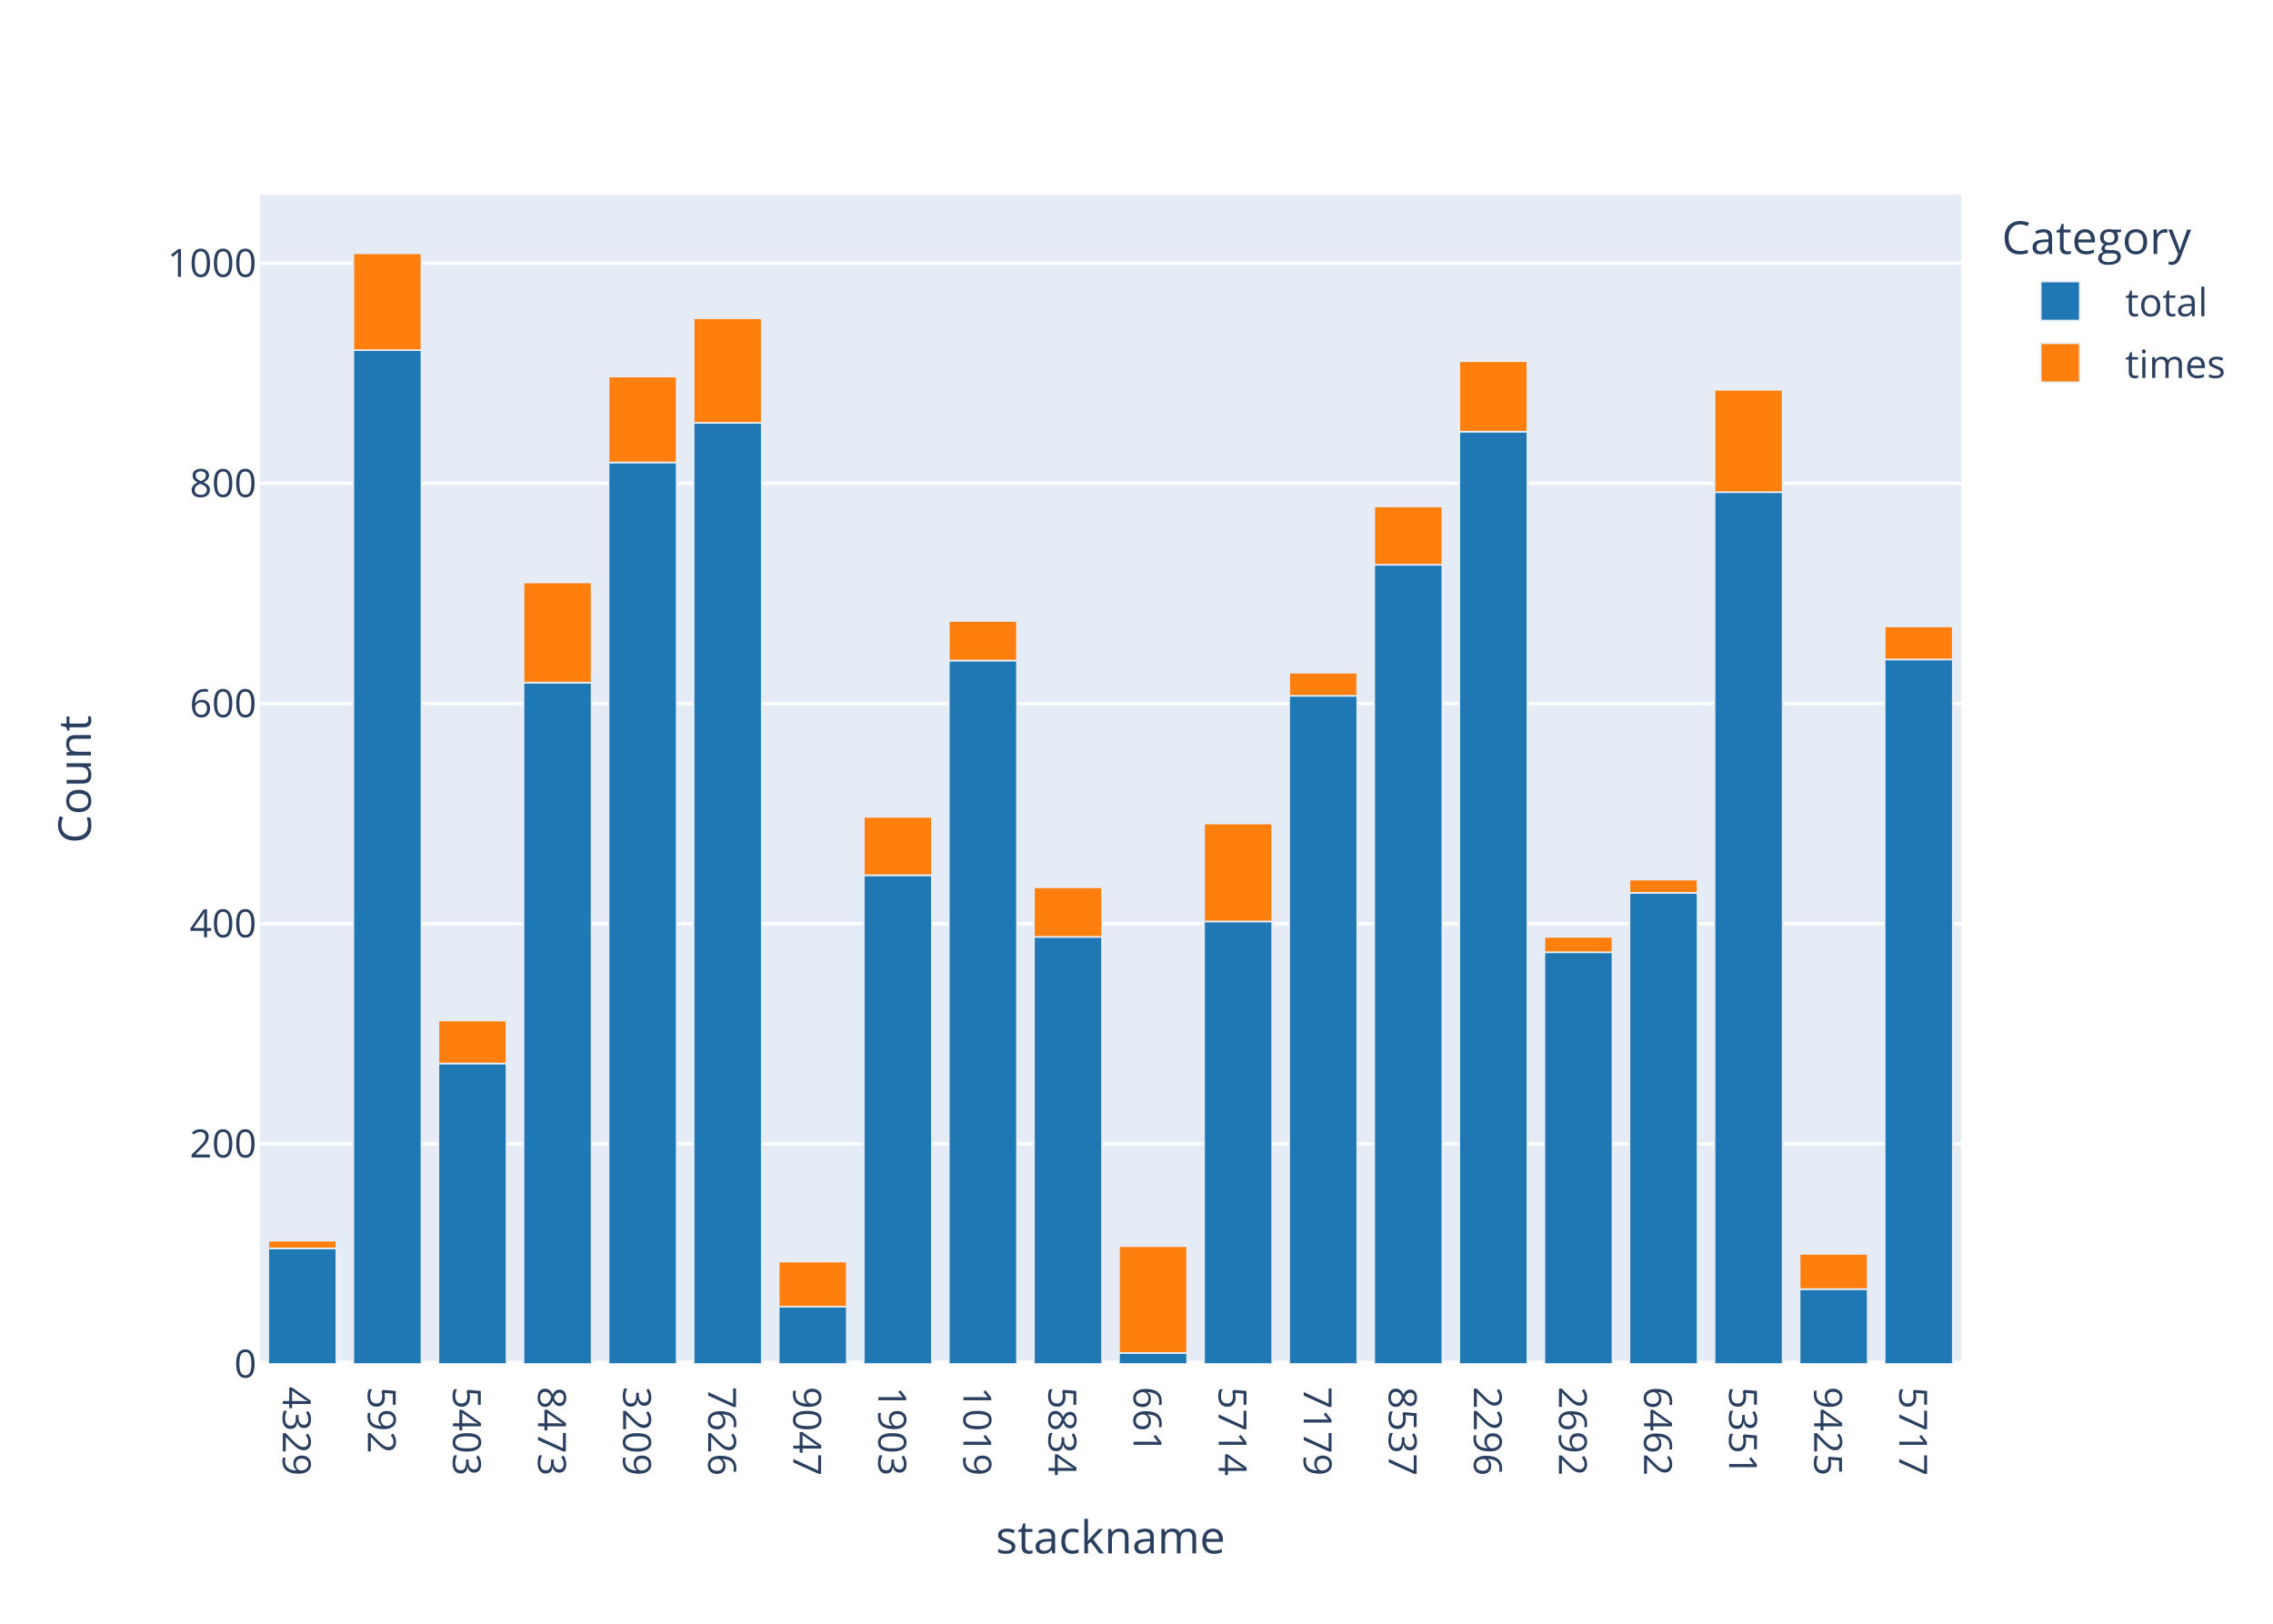
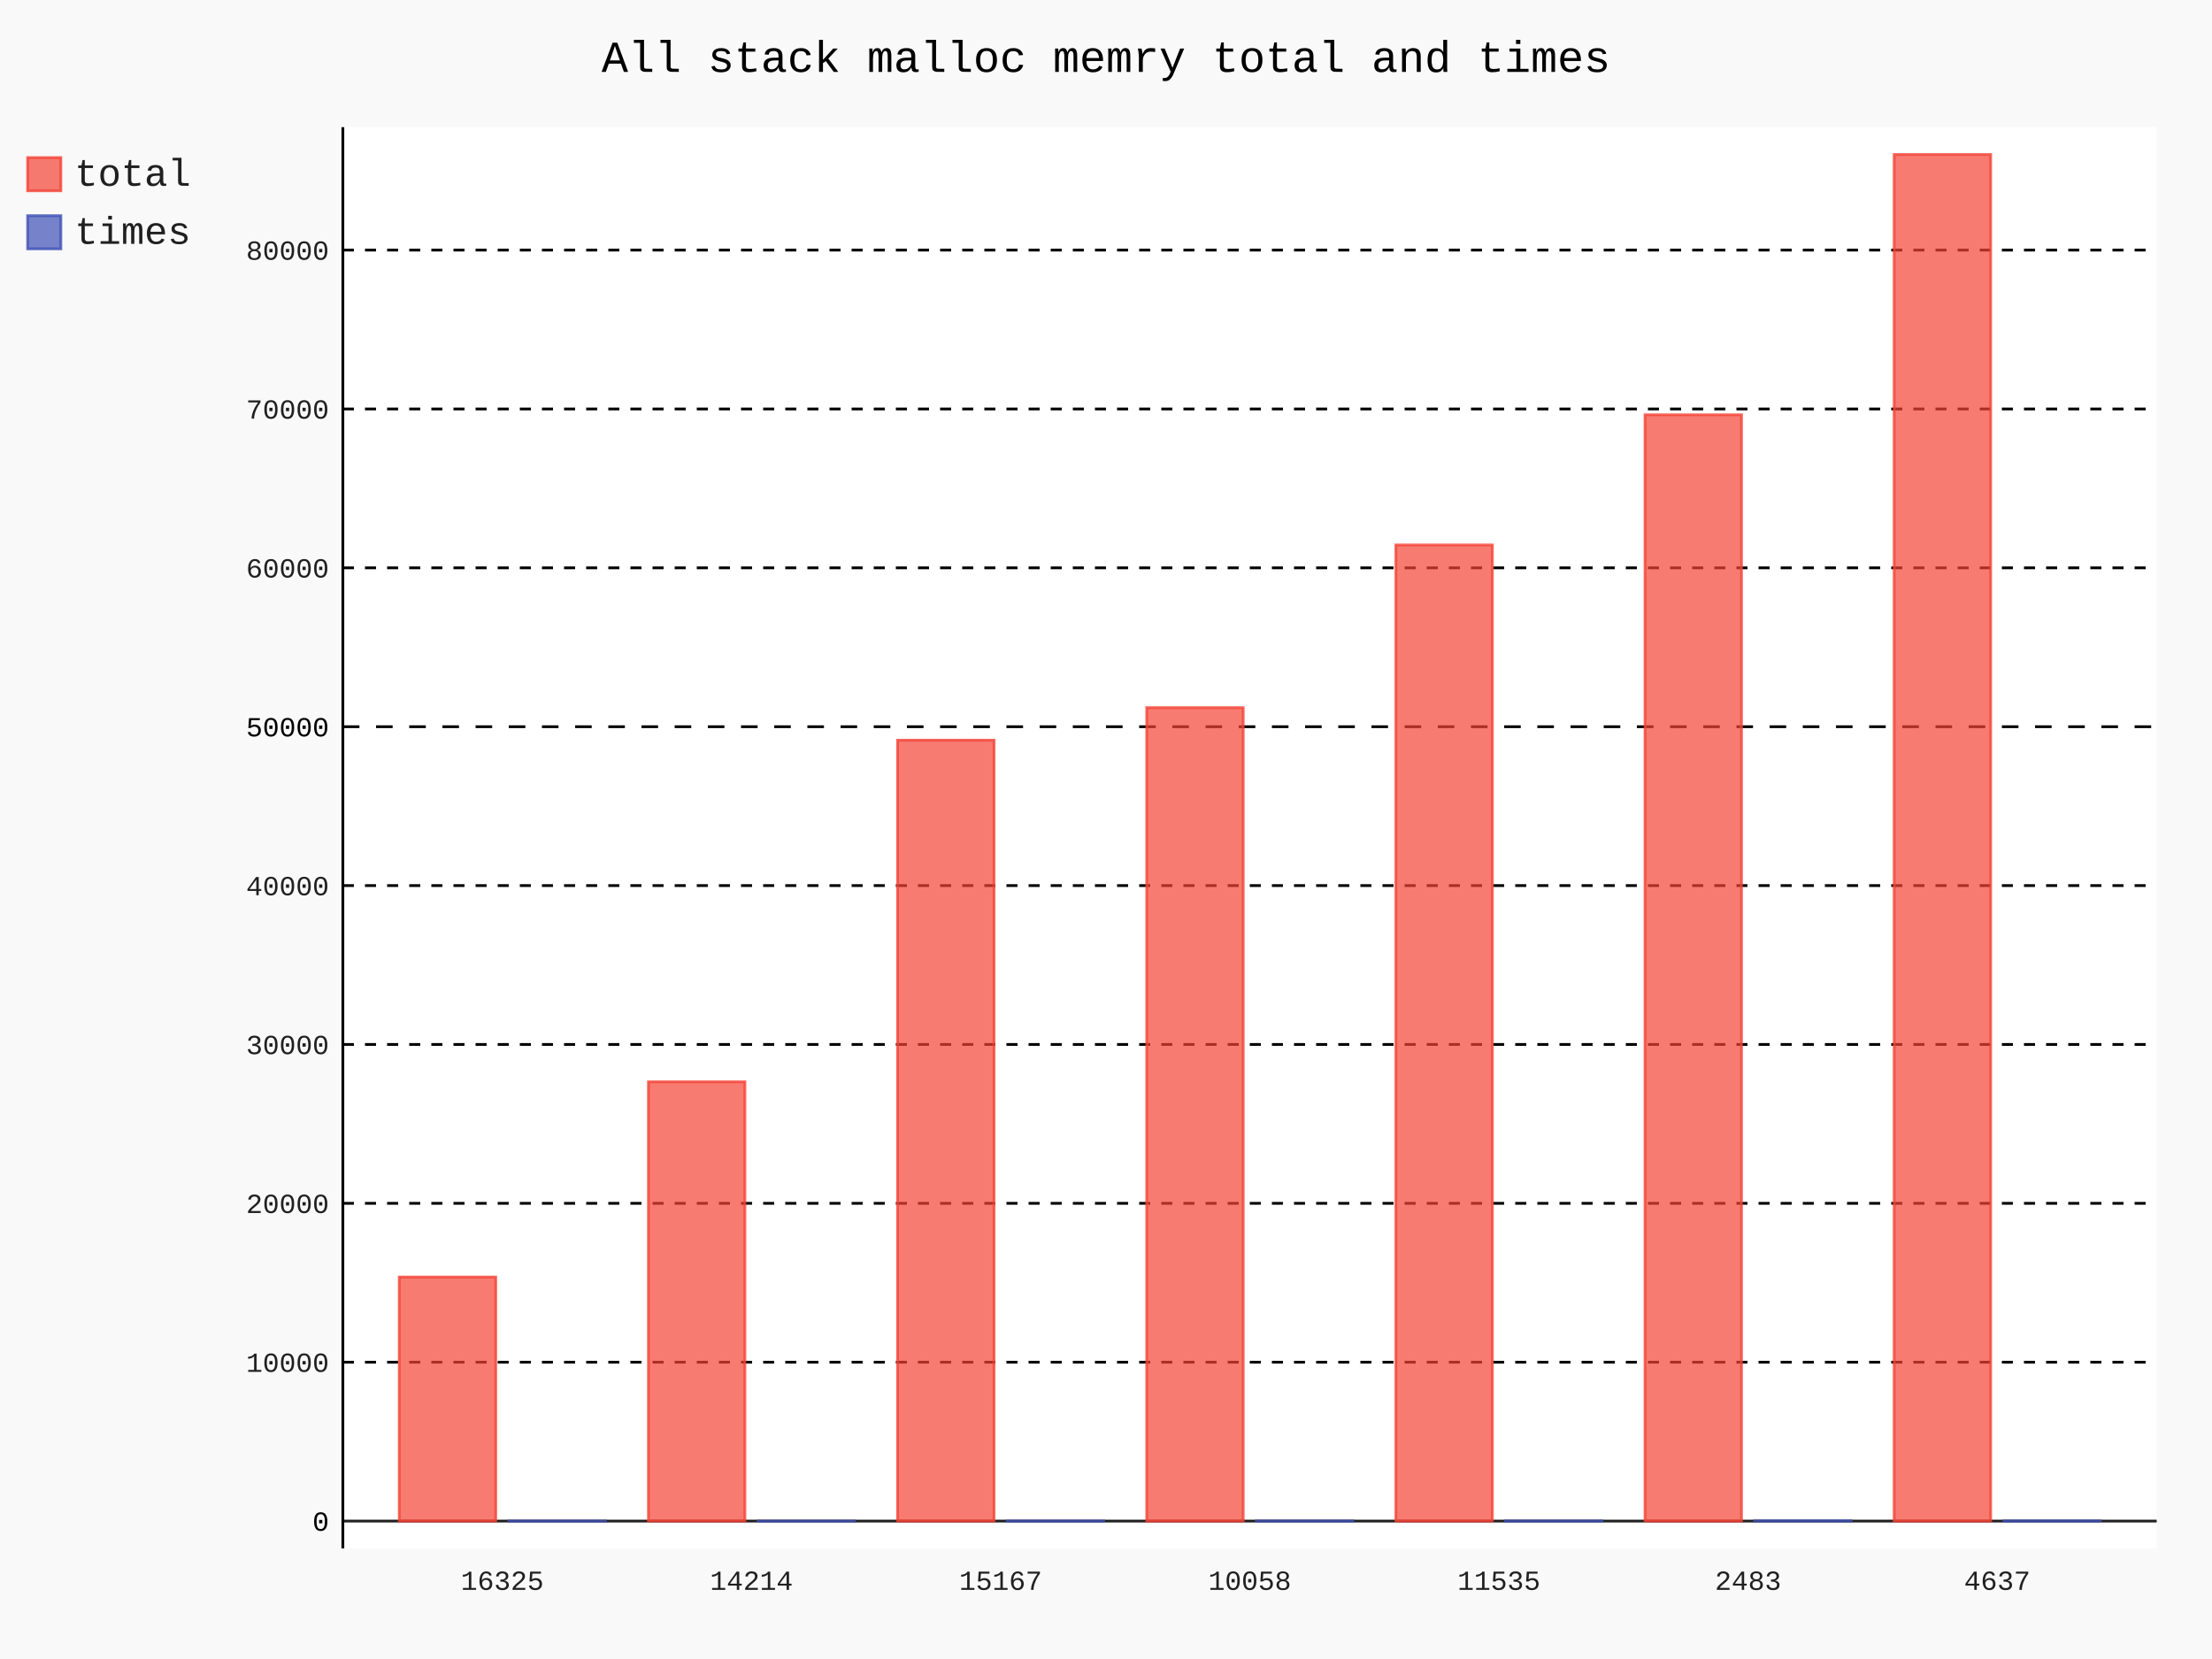
- <svg xmlns="http://www.w3.org/2000/svg" class="main-svg" width="700" height="500" style="" viewBox="0 0 700 500">
-   <rect x="0" y="0" width="700" height="500" style="fill: rgb(255, 255, 255); fill-opacity: 1;" />
-   <defs id="defs-bb4247">
-     <g class="clips">
-       <clipPath id="clipbb4247xyplot" class="plotclip">
-         <rect width="524" height="360" />
-       </clipPath>
-       <clipPath class="axesclip" id="clipbb4247x">
-         <rect x="80" y="0" width="524" height="500" />
-       </clipPath>
-       <clipPath class="axesclip" id="clipbb4247y">
-         <rect x="0" y="60" width="700" height="360" />
-       </clipPath>
-       <clipPath class="axesclip" id="clipbb4247xy">
-         <rect x="80" y="60" width="524" height="360" />
-       </clipPath>
-     </g>
-     <g class="gradients" />
-     <g class="patterns" />
+ <svg xmlns="http://www.w3.org/2000/svg" id="chart-31a9f0a3-868b-4717-b074-4d2ce197c631" class="pygal-chart" viewBox="0 0 800 600">
+   <defs>
+     <style type="text/css">#chart-31a9f0a3-868b-4717-b074-4d2ce197c631{-webkit-user-select:none;-webkit-font-smoothing:antialiased;font-family:Consolas,"Liberation Mono",Menlo,Courier,monospace}#chart-31a9f0a3-868b-4717-b074-4d2ce197c631 .title{font-family:Consolas,"Liberation Mono",Menlo,Courier,monospace;font-size:16px}#chart-31a9f0a3-868b-4717-b074-4d2ce197c631 .legends .legend text{font-family:Consolas,"Liberation Mono",Menlo,Courier,monospace;font-size:14px}#chart-31a9f0a3-868b-4717-b074-4d2ce197c631 .axis text{font-family:Consolas,"Liberation Mono",Menlo,Courier,monospace;font-size:10px}#chart-31a9f0a3-868b-4717-b074-4d2ce197c631 .axis text.major{font-family:Consolas,"Liberation Mono",Menlo,Courier,monospace;font-size:10px}#chart-31a9f0a3-868b-4717-b074-4d2ce197c631 .text-overlay text.value{font-family:Consolas,"Liberation Mono",Menlo,Courier,monospace;font-size:16px}#chart-31a9f0a3-868b-4717-b074-4d2ce197c631 .text-overlay text.label{font-family:Consolas,"Liberation Mono",Menlo,Courier,monospace;font-size:10px}#chart-31a9f0a3-868b-4717-b074-4d2ce197c631 .tooltip{font-family:Consolas,"Liberation Mono",Menlo,Courier,monospace;font-size:14px}#chart-31a9f0a3-868b-4717-b074-4d2ce197c631 text.no_data{font-family:Consolas,"Liberation Mono",Menlo,Courier,monospace;font-size:64px}
+ #chart-31a9f0a3-868b-4717-b074-4d2ce197c631{background-color:rgba(249,249,249,1)}#chart-31a9f0a3-868b-4717-b074-4d2ce197c631 path,#chart-31a9f0a3-868b-4717-b074-4d2ce197c631 line,#chart-31a9f0a3-868b-4717-b074-4d2ce197c631 rect,#chart-31a9f0a3-868b-4717-b074-4d2ce197c631 circle{-webkit-transition:150ms;-moz-transition:150ms;transition:150ms}#chart-31a9f0a3-868b-4717-b074-4d2ce197c631 .graph &gt; .background{fill:rgba(249,249,249,1)}#chart-31a9f0a3-868b-4717-b074-4d2ce197c631 .plot &gt; .background{fill:rgba(255,255,255,1)}#chart-31a9f0a3-868b-4717-b074-4d2ce197c631 .graph{fill:rgba(0,0,0,.87)}#chart-31a9f0a3-868b-4717-b074-4d2ce197c631 text.no_data{fill:rgba(0,0,0,1)}#chart-31a9f0a3-868b-4717-b074-4d2ce197c631 .title{fill:rgba(0,0,0,1)}#chart-31a9f0a3-868b-4717-b074-4d2ce197c631 .legends .legend text{fill:rgba(0,0,0,.87)}#chart-31a9f0a3-868b-4717-b074-4d2ce197c631 .legends .legend:hover text{fill:rgba(0,0,0,1)}#chart-31a9f0a3-868b-4717-b074-4d2ce197c631 .axis .line{stroke:rgba(0,0,0,1)}#chart-31a9f0a3-868b-4717-b074-4d2ce197c631 .axis .guide.line{stroke:rgba(0,0,0,.54)}#chart-31a9f0a3-868b-4717-b074-4d2ce197c631 .axis .major.line{stroke:rgba(0,0,0,.87)}#chart-31a9f0a3-868b-4717-b074-4d2ce197c631 .axis text.major{fill:rgba(0,0,0,1)}#chart-31a9f0a3-868b-4717-b074-4d2ce197c631 .axis.y .guides:hover .guide.line,#chart-31a9f0a3-868b-4717-b074-4d2ce197c631 .line-graph .axis.x .guides:hover .guide.line,#chart-31a9f0a3-868b-4717-b074-4d2ce197c631 .stackedline-graph .axis.x .guides:hover .guide.line,#chart-31a9f0a3-868b-4717-b074-4d2ce197c631 .xy-graph .axis.x .guides:hover .guide.line{stroke:rgba(0,0,0,1)}#chart-31a9f0a3-868b-4717-b074-4d2ce197c631 .axis .guides:hover text{fill:rgba(0,0,0,1)}#chart-31a9f0a3-868b-4717-b074-4d2ce197c631 .reactive{fill-opacity:.7;stroke-opacity:.8;stroke-width:1}#chart-31a9f0a3-868b-4717-b074-4d2ce197c631 .ci{stroke:rgba(0,0,0,.87)}#chart-31a9f0a3-868b-4717-b074-4d2ce197c631 .reactive.active,#chart-31a9f0a3-868b-4717-b074-4d2ce197c631 .active .reactive{fill-opacity:.8;stroke-opacity:.9;stroke-width:4}#chart-31a9f0a3-868b-4717-b074-4d2ce197c631 .ci .reactive.active{stroke-width:1.5}#chart-31a9f0a3-868b-4717-b074-4d2ce197c631 .series text{fill:rgba(0,0,0,1)}#chart-31a9f0a3-868b-4717-b074-4d2ce197c631 .tooltip rect{fill:rgba(255,255,255,1);stroke:rgba(0,0,0,1);-webkit-transition:opacity 150ms;-moz-transition:opacity 150ms;transition:opacity 150ms}#chart-31a9f0a3-868b-4717-b074-4d2ce197c631 .tooltip .label{fill:rgba(0,0,0,.87)}#chart-31a9f0a3-868b-4717-b074-4d2ce197c631 .tooltip .label{fill:rgba(0,0,0,.87)}#chart-31a9f0a3-868b-4717-b074-4d2ce197c631 .tooltip .legend{font-size:.8em;fill:rgba(0,0,0,.54)}#chart-31a9f0a3-868b-4717-b074-4d2ce197c631 .tooltip .x_label{font-size:.6em;fill:rgba(0,0,0,1)}#chart-31a9f0a3-868b-4717-b074-4d2ce197c631 .tooltip .xlink{font-size:.5em;text-decoration:underline}#chart-31a9f0a3-868b-4717-b074-4d2ce197c631 .tooltip .value{font-size:1.5em}#chart-31a9f0a3-868b-4717-b074-4d2ce197c631 .bound{font-size:.5em}#chart-31a9f0a3-868b-4717-b074-4d2ce197c631 .max-value{font-size:.75em;fill:rgba(0,0,0,.54)}#chart-31a9f0a3-868b-4717-b074-4d2ce197c631 .map-element{fill:rgba(255,255,255,1);stroke:rgba(0,0,0,.54) !important}#chart-31a9f0a3-868b-4717-b074-4d2ce197c631 .map-element .reactive{fill-opacity:inherit;stroke-opacity:inherit}#chart-31a9f0a3-868b-4717-b074-4d2ce197c631 .color-0,#chart-31a9f0a3-868b-4717-b074-4d2ce197c631 .color-0 a:visited{stroke:#F44336;fill:#F44336}#chart-31a9f0a3-868b-4717-b074-4d2ce197c631 .color-1,#chart-31a9f0a3-868b-4717-b074-4d2ce197c631 .color-1 a:visited{stroke:#3F51B5;fill:#3F51B5}#chart-31a9f0a3-868b-4717-b074-4d2ce197c631 .text-overlay .color-0 text{fill:black}#chart-31a9f0a3-868b-4717-b074-4d2ce197c631 .text-overlay .color-1 text{fill:black}
+ #chart-31a9f0a3-868b-4717-b074-4d2ce197c631 text.no_data{text-anchor:middle}#chart-31a9f0a3-868b-4717-b074-4d2ce197c631 .guide.line{fill:none}#chart-31a9f0a3-868b-4717-b074-4d2ce197c631 .centered{text-anchor:middle}#chart-31a9f0a3-868b-4717-b074-4d2ce197c631 .title{text-anchor:middle}#chart-31a9f0a3-868b-4717-b074-4d2ce197c631 .legends .legend text{fill-opacity:1}#chart-31a9f0a3-868b-4717-b074-4d2ce197c631 .axis.x text{text-anchor:middle}#chart-31a9f0a3-868b-4717-b074-4d2ce197c631 .axis.x:not(.web) text[transform]{text-anchor:start}#chart-31a9f0a3-868b-4717-b074-4d2ce197c631 .axis.x:not(.web) text[transform].backwards{text-anchor:end}#chart-31a9f0a3-868b-4717-b074-4d2ce197c631 .axis.y text{text-anchor:end}#chart-31a9f0a3-868b-4717-b074-4d2ce197c631 .axis.y text[transform].backwards{text-anchor:start}#chart-31a9f0a3-868b-4717-b074-4d2ce197c631 .axis.y2 text{text-anchor:start}#chart-31a9f0a3-868b-4717-b074-4d2ce197c631 .axis.y2 text[transform].backwards{text-anchor:end}#chart-31a9f0a3-868b-4717-b074-4d2ce197c631 .axis .guide.line{stroke-dasharray:4,4;stroke:black}#chart-31a9f0a3-868b-4717-b074-4d2ce197c631 .axis .major.guide.line{stroke-dasharray:6,6;stroke:black}#chart-31a9f0a3-868b-4717-b074-4d2ce197c631 .horizontal .axis.y .guide.line,#chart-31a9f0a3-868b-4717-b074-4d2ce197c631 .horizontal .axis.y2 .guide.line,#chart-31a9f0a3-868b-4717-b074-4d2ce197c631 .vertical .axis.x .guide.line{opacity:0}#chart-31a9f0a3-868b-4717-b074-4d2ce197c631 .horizontal .axis.always_show .guide.line,#chart-31a9f0a3-868b-4717-b074-4d2ce197c631 .vertical .axis.always_show .guide.line{opacity:1 !important}#chart-31a9f0a3-868b-4717-b074-4d2ce197c631 .axis.y .guides:hover .guide.line,#chart-31a9f0a3-868b-4717-b074-4d2ce197c631 .axis.y2 .guides:hover .guide.line,#chart-31a9f0a3-868b-4717-b074-4d2ce197c631 .axis.x .guides:hover .guide.line{opacity:1}#chart-31a9f0a3-868b-4717-b074-4d2ce197c631 .axis .guides:hover text{opacity:1}#chart-31a9f0a3-868b-4717-b074-4d2ce197c631 .nofill{fill:none}#chart-31a9f0a3-868b-4717-b074-4d2ce197c631 .subtle-fill{fill-opacity:.2}#chart-31a9f0a3-868b-4717-b074-4d2ce197c631 .dot{stroke-width:1px;fill-opacity:1;stroke-opacity:1}#chart-31a9f0a3-868b-4717-b074-4d2ce197c631 .dot.active{stroke-width:5px}#chart-31a9f0a3-868b-4717-b074-4d2ce197c631 .dot.negative{fill:transparent}#chart-31a9f0a3-868b-4717-b074-4d2ce197c631 text,#chart-31a9f0a3-868b-4717-b074-4d2ce197c631 tspan{stroke:none !important}#chart-31a9f0a3-868b-4717-b074-4d2ce197c631 .series text.active{opacity:1}#chart-31a9f0a3-868b-4717-b074-4d2ce197c631 .tooltip rect{fill-opacity:.95;stroke-width:.5}#chart-31a9f0a3-868b-4717-b074-4d2ce197c631 .tooltip text{fill-opacity:1}#chart-31a9f0a3-868b-4717-b074-4d2ce197c631 .showable{visibility:hidden}#chart-31a9f0a3-868b-4717-b074-4d2ce197c631 .showable.shown{visibility:visible}#chart-31a9f0a3-868b-4717-b074-4d2ce197c631 .gauge-background{fill:rgba(229,229,229,1);stroke:none}#chart-31a9f0a3-868b-4717-b074-4d2ce197c631 .bg-lines{stroke:rgba(249,249,249,1);stroke-width:2px}</style>
  </defs>
-   <g class="bglayer">
-     <rect class="bg" x="80" y="60" width="524" height="360" style="fill: rgb(229, 236, 246); fill-opacity: 1; stroke-width: 0;" />
-   </g>
-   <g class="layer-below">
-     <g class="imagelayer" />
-     <g class="shapelayer" />
-   </g>
-   <g class="cartesianlayer">
-     <g class="subplot xy">
-       <g class="layer-subplot">
-         <g class="shapelayer" />
-         <g class="imagelayer" />
-       </g>
-       <g class="minor-gridlayer">
-         <g class="x" />
-         <g class="y" />
-       </g>
-       <g class="gridlayer">
-         <g class="x" />
-         <g class="y">
-           <path class="ygrid crisp" transform="translate(0,352.21)" d="M80,0h524" style="stroke: rgb(255, 255, 255); stroke-opacity: 1; stroke-width: 1px;" />
-           <path class="ygrid crisp" transform="translate(0,284.42)" d="M80,0h524" style="stroke: rgb(255, 255, 255); stroke-opacity: 1; stroke-width: 1px;" />
-           <path class="ygrid crisp" transform="translate(0,216.63)" d="M80,0h524" style="stroke: rgb(255, 255, 255); stroke-opacity: 1; stroke-width: 1px;" />
-           <path class="ygrid crisp" transform="translate(0,148.84)" d="M80,0h524" style="stroke: rgb(255, 255, 255); stroke-opacity: 1; stroke-width: 1px;" />
-           <path class="ygrid crisp" transform="translate(0,81.05)" d="M80,0h524" style="stroke: rgb(255, 255, 255); stroke-opacity: 1; stroke-width: 1px;" />
+   <g class="graph bar-graph vertical">
+     <rect x="0" y="0" width="800" height="600" class="background" />
+     <g transform="translate(124, 46)" class="plot">
+       <rect x="0" y="0" width="656.0" height="514" class="background" />
+       <g class="axis y always_show">
+         <g class="guides">
+           <path d="M0 504.115 h656" class="axis major line" />
+           <text x="-5" y="507.615" class="major">0</text>
+         </g>
+         <g class="guides">
+           <path d="M0 446.657 h656" class="guide line" />
+           <text x="-5" y="450.157" class="">10000</text>
+         </g>
+         <g class="guides">
+           <path d="M0 389.199 h656" class="guide line" />
+           <text x="-5" y="392.699" class="">20000</text>
+         </g>
+         <g class="guides">
+           <path d="M0 331.741 h656" class="guide line" />
+           <text x="-5" y="335.241" class="">30000</text>
+         </g>
+         <g class="guides">
+           <path d="M0 274.283 h656" class="guide line" />
+           <text x="-5" y="277.783" class="">40000</text>
+         </g>
+         <g class="guides">
+           <path d="M0 216.825 h656" class="major guide line" />
+           <text x="-5" y="220.325" class="major">50000</text>
+         </g>
+         <g class="guides">
+           <path d="M0 159.367 h656" class="guide line" />
+           <text x="-5" y="162.867" class="">60000</text>
+         </g>
+         <g class="guides">
+           <path d="M0 101.909 h656" class="guide line" />
+           <text x="-5" y="105.409" class="">70000</text>
+         </g>
+         <g class="guides">
+           <path d="M0 44.451 h656" class="guide line" />
+           <text x="-5" y="47.951" class="">80000</text>
        </g>
      </g>
-       <g class="zerolinelayer">
-         <path class="yzl zl crisp" transform="translate(0,420)" d="M80,0h524" style="stroke: rgb(255, 255, 255); stroke-opacity: 1; stroke-width: 2px;" />
+       <g class="axis x">
+         <path d="M0 0 v514" class="line" />
+         <g class="guides">
+           <path d="M57.67 0 v514" class="guide line" />
+           <text x="57.67" y="529.0" class="">16325</text>
+         </g>
+         <g class="guides">
+           <path d="M147.78 0 v514" class="guide line" />
+           <text x="147.78" y="529.0" class="">14214</text>
+         </g>
+         <g class="guides">
+           <path d="M237.89 0 v514" class="guide line" />
+           <text x="237.89" y="529.0" class="">15167</text>
+         </g>
+         <g class="guides">
+           <path d="M328 0 v514" class="guide line" />
+           <text x="328.0" y="529.0" class="">10058</text>
+         </g>
+         <g class="guides">
+           <path d="M418.11 0 v514" class="guide line" />
+           <text x="418.11" y="529.0" class="">11535</text>
+         </g>
+         <g class="guides">
+           <path d="M508.22 0 v514" class="guide line" />
+           <text x="508.22" y="529.0" class="">2483</text>
+         </g>
+         <g class="guides">
+           <path d="M598.33 0 v514" class="guide line" />
+           <text x="598.33" y="529.0" class="">4637</text>
+         </g>
      </g>
-       <path class="xlines-below" />
-       <path class="ylines-below" />
-       <g class="overlines-below" />
-       <g class="xaxislayer-below" />
-       <g class="yaxislayer-below" />
-       <g class="overaxes-below" />
-       <g class="plot" transform="translate(80,60)" clip-path="url(#clipbb4247xyplot)">
-         <g class="barlayer mlayer">
-           <g class="trace bars" style="opacity: 1;">
-             <g class="points">
-               <g class="point">
-                 <path d="M2.62,360V324.41H23.58V360Z" style="vector-effect: non-scaling-stroke; opacity: 1; stroke-width: 0.5px; fill: rgb(31, 119, 180); fill-opacity: 1; stroke: rgb(229, 236, 246); stroke-opacity: 1;" />
-               </g>
-               <g class="point">
-                 <path d="M28.82,360V47.83H49.78V360Z" style="vector-effect: non-scaling-stroke; opacity: 1; stroke-width: 0.5px; fill: rgb(31, 119, 180); fill-opacity: 1; stroke: rgb(229, 236, 246); stroke-opacity: 1;" />
-               </g>
-               <g class="point">
-                 <path d="M55.02,360V267.47H75.98V360Z" style="vector-effect: non-scaling-stroke; opacity: 1; stroke-width: 0.5px; fill: rgb(31, 119, 180); fill-opacity: 1; stroke: rgb(229, 236, 246); stroke-opacity: 1;" />
-               </g>
-               <g class="point">
-                 <path d="M81.22,360V150.19H102.18V360Z" style="vector-effect: non-scaling-stroke; opacity: 1; stroke-width: 0.5px; fill: rgb(31, 119, 180); fill-opacity: 1; stroke: rgb(229, 236, 246); stroke-opacity: 1;" />
-               </g>
-               <g class="point">
-                 <path d="M107.42,360V82.4H128.38V360Z" style="vector-effect: non-scaling-stroke; opacity: 1; stroke-width: 0.5px; fill: rgb(31, 119, 180); fill-opacity: 1; stroke: rgb(229, 236, 246); stroke-opacity: 1;" />
-               </g>
-               <g class="point">
-                 <path d="M133.62,360V70.2H154.58V360Z" style="vector-effect: non-scaling-stroke; opacity: 1; stroke-width: 0.5px; fill: rgb(31, 119, 180); fill-opacity: 1; stroke: rgb(229, 236, 246); stroke-opacity: 1;" />
-               </g>
-               <g class="point">
-                 <path d="M159.82,360V342.37H180.78V360Z" style="vector-effect: non-scaling-stroke; opacity: 1; stroke-width: 0.5px; fill: rgb(31, 119, 180); fill-opacity: 1; stroke: rgb(229, 236, 246); stroke-opacity: 1;" />
-               </g>
-               <g class="point">
-                 <path d="M186.02,360V209.51H206.98V360Z" style="vector-effect: non-scaling-stroke; opacity: 1; stroke-width: 0.5px; fill: rgb(31, 119, 180); fill-opacity: 1; stroke: rgb(229, 236, 246); stroke-opacity: 1;" />
-               </g>
-               <g class="point">
-                 <path d="M212.22,360V143.41H233.18V360Z" style="vector-effect: non-scaling-stroke; opacity: 1; stroke-width: 0.5px; fill: rgb(31, 119, 180); fill-opacity: 1; stroke: rgb(229, 236, 246); stroke-opacity: 1;" />
-               </g>
-               <g class="point">
-                 <path d="M238.42,360V228.49H259.38V360Z" style="vector-effect: non-scaling-stroke; opacity: 1; stroke-width: 0.5px; fill: rgb(31, 119, 180); fill-opacity: 1; stroke: rgb(229, 236, 246); stroke-opacity: 1;" />
-               </g>
-               <g class="point">
-                 <path d="M264.62,360V356.61H285.58V360Z" style="vector-effect: non-scaling-stroke; opacity: 1; stroke-width: 0.5px; fill: rgb(31, 119, 180); fill-opacity: 1; stroke: rgb(229, 236, 246); stroke-opacity: 1;" />
-               </g>
-               <g class="point">
-                 <path d="M290.82,360V223.74H311.78V360Z" style="vector-effect: non-scaling-stroke; opacity: 1; stroke-width: 0.5px; fill: rgb(31, 119, 180); fill-opacity: 1; stroke: rgb(229, 236, 246); stroke-opacity: 1;" />
-               </g>
-               <g class="point">
-                 <path d="M317.02,360V154.26H337.98V360Z" style="vector-effect: non-scaling-stroke; opacity: 1; stroke-width: 0.5px; fill: rgb(31, 119, 180); fill-opacity: 1; stroke: rgb(229, 236, 246); stroke-opacity: 1;" />
-               </g>
-               <g class="point">
-                 <path d="M343.22,360V113.92H364.18V360Z" style="vector-effect: non-scaling-stroke; opacity: 1; stroke-width: 0.5px; fill: rgb(31, 119, 180); fill-opacity: 1; stroke: rgb(229, 236, 246); stroke-opacity: 1;" />
-               </g>
-               <g class="point">
-                 <path d="M369.42,360V72.91H390.38V360Z" style="vector-effect: non-scaling-stroke; opacity: 1; stroke-width: 0.5px; fill: rgb(31, 119, 180); fill-opacity: 1; stroke: rgb(229, 236, 246); stroke-opacity: 1;" />
-               </g>
-               <g class="point">
-                 <path d="M395.62,360V233.23H416.58V360Z" style="vector-effect: non-scaling-stroke; opacity: 1; stroke-width: 0.5px; fill: rgb(31, 119, 180); fill-opacity: 1; stroke: rgb(229, 236, 246); stroke-opacity: 1;" />
-               </g>
-               <g class="point">
-                 <path d="M421.82,360V214.93H442.78V360Z" style="vector-effect: non-scaling-stroke; opacity: 1; stroke-width: 0.5px; fill: rgb(31, 119, 180); fill-opacity: 1; stroke: rgb(229, 236, 246); stroke-opacity: 1;" />
-               </g>
-               <g class="point">
-                 <path d="M448.02,360V91.55H468.98V360Z" style="vector-effect: non-scaling-stroke; opacity: 1; stroke-width: 0.5px; fill: rgb(31, 119, 180); fill-opacity: 1; stroke: rgb(229, 236, 246); stroke-opacity: 1;" />
-               </g>
-               <g class="point">
-                 <path d="M474.22,360V336.95H495.18V360Z" style="vector-effect: non-scaling-stroke; opacity: 1; stroke-width: 0.5px; fill: rgb(31, 119, 180); fill-opacity: 1; stroke: rgb(229, 236, 246); stroke-opacity: 1;" />
-               </g>
-               <g class="point">
-                 <path d="M500.42,360V143.07H521.38V360Z" style="vector-effect: non-scaling-stroke; opacity: 1; stroke-width: 0.5px; fill: rgb(31, 119, 180); fill-opacity: 1; stroke: rgb(229, 236, 246); stroke-opacity: 1;" />
-               </g>
-             </g>
+       <g class="series serie-0 color-0">
+         <g class="bars">
+           <g class="bar">
+             <rect x="20.401" y="415.86" rx="0" ry="0" width="34.891" height="88.255" class="rect reactive tooltip-trigger" />
          </g>
-           <g class="trace bars" style="opacity: 1;">
-             <g class="points">
-               <g class="point">
-                 <path d="M2.62,324.41V322.04H23.58V324.41Z" style="vector-effect: non-scaling-stroke; opacity: 1; stroke-width: 0.5px; fill: rgb(255, 127, 14); fill-opacity: 1; stroke: rgb(229, 236, 246); stroke-opacity: 1;" />
-               </g>
-               <g class="point">
-                 <path d="M28.82,47.83V18H49.78V47.83Z" style="vector-effect: non-scaling-stroke; opacity: 1; stroke-width: 0.5px; fill: rgb(255, 127, 14); fill-opacity: 1; stroke: rgb(229, 236, 246); stroke-opacity: 1;" />
-               </g>
-               <g class="point">
-                 <path d="M55.02,267.47V254.25H75.98V267.47Z" style="vector-effect: non-scaling-stroke; opacity: 1; stroke-width: 0.5px; fill: rgb(255, 127, 14); fill-opacity: 1; stroke: rgb(229, 236, 246); stroke-opacity: 1;" />
-               </g>
-               <g class="point">
-                 <path d="M81.22,150.19V119.35H102.18V150.19Z" style="vector-effect: non-scaling-stroke; opacity: 1; stroke-width: 0.5px; fill: rgb(255, 127, 14); fill-opacity: 1; stroke: rgb(229, 236, 246); stroke-opacity: 1;" />
-               </g>
-               <g class="point">
-                 <path d="M107.42,82.4V55.96H128.38V82.4Z" style="vector-effect: non-scaling-stroke; opacity: 1; stroke-width: 0.5px; fill: rgb(255, 127, 14); fill-opacity: 1; stroke: rgb(229, 236, 246); stroke-opacity: 1;" />
-               </g>
-               <g class="point">
-                 <path d="M133.62,70.2V38H154.58V70.2Z" style="vector-effect: non-scaling-stroke; opacity: 1; stroke-width: 0.5px; fill: rgb(255, 127, 14); fill-opacity: 1; stroke: rgb(229, 236, 246); stroke-opacity: 1;" />
-               </g>
-               <g class="point">
-                 <path d="M159.82,342.37V328.48H180.78V342.37Z" style="vector-effect: non-scaling-stroke; opacity: 1; stroke-width: 0.5px; fill: rgb(255, 127, 14); fill-opacity: 1; stroke: rgb(229, 236, 246); stroke-opacity: 1;" />
-               </g>
-               <g class="point">
-                 <path d="M186.02,209.51V191.54H206.98V209.51Z" style="vector-effect: non-scaling-stroke; opacity: 1; stroke-width: 0.5px; fill: rgb(255, 127, 14); fill-opacity: 1; stroke: rgb(229, 236, 246); stroke-opacity: 1;" />
-               </g>
-               <g class="point">
-                 <path d="M212.22,143.41V131.21H233.18V143.41Z" style="vector-effect: non-scaling-stroke; opacity: 1; stroke-width: 0.5px; fill: rgb(255, 127, 14); fill-opacity: 1; stroke: rgb(229, 236, 246); stroke-opacity: 1;" />
-               </g>
-               <g class="point">
-                 <path d="M238.42,228.49V213.23H259.38V228.49Z" style="vector-effect: non-scaling-stroke; opacity: 1; stroke-width: 0.5px; fill: rgb(255, 127, 14); fill-opacity: 1; stroke: rgb(229, 236, 246); stroke-opacity: 1;" />
-               </g>
-               <g class="point">
-                 <path d="M264.62,356.61V323.73H285.58V356.61Z" style="vector-effect: non-scaling-stroke; opacity: 1; stroke-width: 0.5px; fill: rgb(255, 127, 14); fill-opacity: 1; stroke: rgb(229, 236, 246); stroke-opacity: 1;" />
-               </g>
-               <g class="point">
-                 <path d="M290.82,223.74V193.58H311.78V223.74Z" style="vector-effect: non-scaling-stroke; opacity: 1; stroke-width: 0.5px; fill: rgb(255, 127, 14); fill-opacity: 1; stroke: rgb(229, 236, 246); stroke-opacity: 1;" />
-               </g>
-               <g class="point">
-                 <path d="M317.02,154.26V147.14H337.98V154.26Z" style="vector-effect: non-scaling-stroke; opacity: 1; stroke-width: 0.5px; fill: rgb(255, 127, 14); fill-opacity: 1; stroke: rgb(229, 236, 246); stroke-opacity: 1;" />
-               </g>
-               <g class="point">
-                 <path d="M343.22,113.92V95.96H364.18V113.92Z" style="vector-effect: non-scaling-stroke; opacity: 1; stroke-width: 0.5px; fill: rgb(255, 127, 14); fill-opacity: 1; stroke: rgb(229, 236, 246); stroke-opacity: 1;" />
-               </g>
-               <g class="point">
-                 <path d="M369.42,72.91V51.22H390.38V72.91Z" style="vector-effect: non-scaling-stroke; opacity: 1; stroke-width: 0.5px; fill: rgb(255, 127, 14); fill-opacity: 1; stroke: rgb(229, 236, 246); stroke-opacity: 1;" />
-               </g>
-               <g class="point">
-                 <path d="M395.62,233.23V228.49H416.58V233.23Z" style="vector-effect: non-scaling-stroke; opacity: 1; stroke-width: 0.5px; fill: rgb(255, 127, 14); fill-opacity: 1; stroke: rgb(229, 236, 246); stroke-opacity: 1;" />
-               </g>
-               <g class="point">
-                 <path d="M421.82,214.93V210.86H442.78V214.93Z" style="vector-effect: non-scaling-stroke; opacity: 1; stroke-width: 0.5px; fill: rgb(255, 127, 14); fill-opacity: 1; stroke: rgb(229, 236, 246); stroke-opacity: 1;" />
-               </g>
-               <g class="point">
-                 <path d="M448.02,91.55V60.03H468.98V91.55Z" style="vector-effect: non-scaling-stroke; opacity: 1; stroke-width: 0.5px; fill: rgb(255, 127, 14); fill-opacity: 1; stroke: rgb(229, 236, 246); stroke-opacity: 1;" />
-               </g>
-               <g class="point">
-                 <path d="M474.22,336.95V326.11H495.18V336.95Z" style="vector-effect: non-scaling-stroke; opacity: 1; stroke-width: 0.5px; fill: rgb(255, 127, 14); fill-opacity: 1; stroke: rgb(229, 236, 246); stroke-opacity: 1;" />
-               </g>
-               <g class="point">
-                 <path d="M500.42,143.07V132.9H521.38V143.07Z" style="vector-effect: non-scaling-stroke; opacity: 1; stroke-width: 0.5px; fill: rgb(255, 127, 14); fill-opacity: 1; stroke: rgb(229, 236, 246); stroke-opacity: 1;" />
-               </g>
-             </g>
+           <g class="bar">
+             <rect x="110.511" y="345.255" rx="0" ry="0" width="34.891" height="158.86" class="rect reactive tooltip-trigger" />
+           </g>
+           <g class="bar">
+             <rect x="200.621" y="221.698" rx="0" ry="0" width="34.891" height="282.418" class="rect reactive tooltip-trigger" />
+           </g>
+           <g class="bar">
+             <rect x="290.731" y="209.93" rx="0" ry="0" width="34.891" height="294.185" class="rect reactive tooltip-trigger" />
+           </g>
+           <g class="bar">
+             <rect x="380.84" y="151.093" rx="0" ry="0" width="34.891" height="353.022" class="rect reactive tooltip-trigger" />
+           </g>
+           <g class="bar">
+             <rect x="470.95" y="104.024" rx="0" ry="0" width="34.891" height="400.092" class="rect reactive tooltip-trigger" />
+           </g>
+           <g class="bar">
+             <rect x="561.06" y="9.885" rx="0" ry="0" width="34.891" height="494.231" class="rect reactive tooltip-trigger" />
          </g>
        </g>
      </g>
-       <g class="overplot" />
-       <path class="xlines-above crisp" d="M0,0" style="fill: none;" />
-       <path class="ylines-above crisp" d="M0,0" style="fill: none;" />
-       <g class="overlines-above" />
-       <g class="xaxislayer-above">
-         <g class="xtick">
-           <text text-anchor="start" x="0" y="433" transform="translate(93.1,0) rotate(90,0,427)" style="font-family: 'Open Sans', verdana, arial, sans-serif; font-size: 12px; fill: rgb(42, 63, 95); fill-opacity: 1; white-space: pre; opacity: 1;">4329</text>
-         </g>
-         <g class="xtick">
-           <text text-anchor="start" x="0" y="433" transform="translate(119.3,0) rotate(90,0,427)" style="font-family: 'Open Sans', verdana, arial, sans-serif; font-size: 12px; fill: rgb(42, 63, 95); fill-opacity: 1; white-space: pre; opacity: 1;">592</text>
-         </g>
-         <g class="xtick">
-           <text text-anchor="start" x="0" y="433" transform="translate(145.5,0) rotate(90,0,427)" style="font-family: 'Open Sans', verdana, arial, sans-serif; font-size: 12px; fill: rgb(42, 63, 95); fill-opacity: 1; white-space: pre; opacity: 1;">5403</text>
-         </g>
-         <g class="xtick">
-           <text text-anchor="start" x="0" y="433" transform="translate(171.7,0) rotate(90,0,427)" style="font-family: 'Open Sans', verdana, arial, sans-serif; font-size: 12px; fill: rgb(42, 63, 95); fill-opacity: 1; white-space: pre; opacity: 1;">8473</text>
-         </g>
-         <g class="xtick">
-           <text text-anchor="start" x="0" y="433" transform="translate(197.9,0) rotate(90,0,427)" style="font-family: 'Open Sans', verdana, arial, sans-serif; font-size: 12px; fill: rgb(42, 63, 95); fill-opacity: 1; white-space: pre; opacity: 1;">3209</text>
-         </g>
-         <g class="xtick">
-           <text text-anchor="start" x="0" y="433" transform="translate(224.1,0) rotate(90,0,427)" style="font-family: 'Open Sans', verdana, arial, sans-serif; font-size: 12px; fill: rgb(42, 63, 95); fill-opacity: 1; white-space: pre; opacity: 1;">7626</text>
-         </g>
-         <g class="xtick">
-           <text text-anchor="start" x="0" y="433" transform="translate(250.3,0) rotate(90,0,427)" style="font-family: 'Open Sans', verdana, arial, sans-serif; font-size: 12px; fill: rgb(42, 63, 95); fill-opacity: 1; white-space: pre; opacity: 1;">9047</text>
-         </g>
-         <g class="xtick">
-           <text text-anchor="start" x="0" y="433" transform="translate(276.5,0) rotate(90,0,427)" style="font-family: 'Open Sans', verdana, arial, sans-serif; font-size: 12px; fill: rgb(42, 63, 95); fill-opacity: 1; white-space: pre; opacity: 1;">1903</text>
-         </g>
-         <g class="xtick">
-           <text text-anchor="start" x="0" y="433" transform="translate(302.7,0) rotate(90,0,427)" style="font-family: 'Open Sans', verdana, arial, sans-serif; font-size: 12px; fill: rgb(42, 63, 95); fill-opacity: 1; white-space: pre; opacity: 1;">1019</text>
-         </g>
-         <g class="xtick">
-           <text text-anchor="start" x="0" y="433" transform="translate(328.9,0) rotate(90,0,427)" style="font-family: 'Open Sans', verdana, arial, sans-serif; font-size: 12px; fill: rgb(42, 63, 95); fill-opacity: 1; white-space: pre; opacity: 1;">5834</text>
-         </g>
-         <g class="xtick">
-           <text text-anchor="start" x="0" y="433" transform="translate(355.1,0) rotate(90,0,427)" style="font-family: 'Open Sans', verdana, arial, sans-serif; font-size: 12px; fill: rgb(42, 63, 95); fill-opacity: 1; white-space: pre; opacity: 1;">661</text>
-         </g>
-         <g class="xtick">
-           <text text-anchor="start" x="0" y="433" transform="translate(381.3,0) rotate(90,0,427)" style="font-family: 'Open Sans', verdana, arial, sans-serif; font-size: 12px; fill: rgb(42, 63, 95); fill-opacity: 1; white-space: pre; opacity: 1;">5714</text>
-         </g>
-         <g class="xtick">
-           <text text-anchor="start" x="0" y="433" transform="translate(407.5,0) rotate(90,0,427)" style="font-family: 'Open Sans', verdana, arial, sans-serif; font-size: 12px; fill: rgb(42, 63, 95); fill-opacity: 1; white-space: pre; opacity: 1;">7179</text>
-         </g>
-         <g class="xtick">
-           <text text-anchor="start" x="0" y="433" transform="translate(433.7,0) rotate(90,0,427)" style="font-family: 'Open Sans', verdana, arial, sans-serif; font-size: 12px; fill: rgb(42, 63, 95); fill-opacity: 1; white-space: pre; opacity: 1;">8537</text>
-         </g>
-         <g class="xtick">
-           <text text-anchor="start" x="0" y="433" transform="translate(459.9,0) rotate(90,0,427)" style="font-family: 'Open Sans', verdana, arial, sans-serif; font-size: 12px; fill: rgb(42, 63, 95); fill-opacity: 1; white-space: pre; opacity: 1;">2296</text>
-         </g>
-         <g class="xtick">
-           <text text-anchor="start" x="0" y="433" transform="translate(486.1,0) rotate(90,0,427)" style="font-family: 'Open Sans', verdana, arial, sans-serif; font-size: 12px; fill: rgb(42, 63, 95); fill-opacity: 1; white-space: pre; opacity: 1;">2692</text>
-         </g>
-         <g class="xtick">
-           <text text-anchor="start" x="0" y="433" transform="translate(512.3,0) rotate(90,0,427)" style="font-family: 'Open Sans', verdana, arial, sans-serif; font-size: 12px; fill: rgb(42, 63, 95); fill-opacity: 1; white-space: pre; opacity: 1;">6462</text>
-         </g>
-         <g class="xtick">
-           <text text-anchor="start" x="0" y="433" transform="translate(538.5,0) rotate(90,0,427)" style="font-family: 'Open Sans', verdana, arial, sans-serif; font-size: 12px; fill: rgb(42, 63, 95); fill-opacity: 1; white-space: pre; opacity: 1;">5351</text>
-         </g>
-         <g class="xtick">
-           <text text-anchor="start" x="0" y="433" transform="translate(564.7,0) rotate(90,0,427)" style="font-family: 'Open Sans', verdana, arial, sans-serif; font-size: 12px; fill: rgb(42, 63, 95); fill-opacity: 1; white-space: pre; opacity: 1;">9425</text>
-         </g>
-         <g class="xtick">
-           <text text-anchor="start" x="0" y="433" transform="translate(590.9,0) rotate(90,0,427)" style="font-family: 'Open Sans', verdana, arial, sans-serif; font-size: 12px; fill: rgb(42, 63, 95); fill-opacity: 1; white-space: pre; opacity: 1;">5717</text>
-         </g>
-       </g>
-       <g class="yaxislayer-above">
-         <g class="ytick">
-           <text text-anchor="end" x="79" y="4.2" transform="translate(0,420)" style="font-family: 'Open Sans', verdana, arial, sans-serif; font-size: 12px; fill: rgb(42, 63, 95); fill-opacity: 1; white-space: pre; opacity: 1;">0</text>
-         </g>
-         <g class="ytick">
-           <text text-anchor="end" x="79" y="4.2" style="font-family: 'Open Sans', verdana, arial, sans-serif; font-size: 12px; fill: rgb(42, 63, 95); fill-opacity: 1; white-space: pre; opacity: 1;" transform="translate(0,352.21)">200</text>
-         </g>
-         <g class="ytick">
-           <text text-anchor="end" x="79" y="4.2" style="font-family: 'Open Sans', verdana, arial, sans-serif; font-size: 12px; fill: rgb(42, 63, 95); fill-opacity: 1; white-space: pre; opacity: 1;" transform="translate(0,284.42)">400</text>
-         </g>
-         <g class="ytick">
-           <text text-anchor="end" x="79" y="4.2" style="font-family: 'Open Sans', verdana, arial, sans-serif; font-size: 12px; fill: rgb(42, 63, 95); fill-opacity: 1; white-space: pre; opacity: 1;" transform="translate(0,216.63)">600</text>
-         </g>
-         <g class="ytick">
-           <text text-anchor="end" x="79" y="4.2" style="font-family: 'Open Sans', verdana, arial, sans-serif; font-size: 12px; fill: rgb(42, 63, 95); fill-opacity: 1; white-space: pre; opacity: 1;" transform="translate(0,148.84)">800</text>
-         </g>
-         <g class="ytick">
-           <text text-anchor="end" x="79" y="4.2" style="font-family: 'Open Sans', verdana, arial, sans-serif; font-size: 12px; fill: rgb(42, 63, 95); fill-opacity: 1; white-space: pre; opacity: 1;" transform="translate(0,81.05)">1000</text>
-         </g>
-       </g>
-       <g class="overaxes-above" />
-     </g>
-   </g>
-   <g class="polarlayer" />
-   <g class="smithlayer" />
-   <g class="ternarylayer" />
-   <g class="geolayer" />
-   <g class="funnelarealayer" />
-   <g class="pielayer" />
-   <g class="iciclelayer" />
-   <g class="treemaplayer" />
-   <g class="sunburstlayer" />
-   <g class="glimages" />
-   <defs id="topdefs-bb4247">
-     <g class="clips" />
-     <clipPath id="legendbb4247">
-       <rect width="74" height="67" x="0" y="0" />
-     </clipPath>
-   </defs>
-   <g class="layer-above">
-     <g class="imagelayer" />
-     <g class="shapelayer" />
-   </g>
-   <g class="infolayer">
-     <g class="legend" pointer-events="all" transform="translate(614.48,60)">
-       <rect class="bg" shape-rendering="crispEdges" style="stroke: rgb(68, 68, 68); stroke-opacity: 1; fill: rgb(255, 255, 255); fill-opacity: 1; stroke-width: 0px;" width="74" height="67" x="0" y="0" />
-       <g class="scrollbox" transform="" clip-path="url(#legendbb4247)">
-         <text class="legendtitletext" text-anchor="start" x="2" y="18.2" style="font-family: 'Open Sans', verdana, arial, sans-serif; font-size: 14px; fill: rgb(42, 63, 95); fill-opacity: 1; white-space: pre;">Category</text>
-         <g class="groups" transform="">
-           <g class="traces" transform="translate(0,32.7)" style="opacity: 1;">
-             <text class="legendtext" text-anchor="start" x="40" y="4.68" style="font-family: 'Open Sans', verdana, arial, sans-serif; font-size: 12px; fill: rgb(42, 63, 95); fill-opacity: 1; white-space: pre;">total</text>
-             <g class="layers" style="opacity: 1;">
-               <g class="legendfill" />
-               <g class="legendlines" />
-               <g class="legendsymbols">
-                 <g class="legendpoints">
-                   <path class="legendundefined" d="M6,6H-6V-6H6Z" transform="translate(20,0)" style="stroke-width: 0.5px; fill: rgb(31, 119, 180); fill-opacity: 1; stroke: rgb(229, 236, 246); stroke-opacity: 1;" />
-                 </g>
-               </g>
-             </g>
-             <rect class="legendtoggle" x="0" y="-9.5" width="68.672" height="19" style="fill: rgb(0, 0, 0); fill-opacity: 0;" />
+       <g class="series serie-1 color-1">
+         <g class="bars">
+           <g class="bar">
+             <rect x="60.049" y="504.087" rx="0" ry="0" width="34.891" height="0.029" class="rect reactive tooltip-trigger" />
          </g>
-         </g>
-         <g class="groups" transform="">
-           <g class="traces" transform="translate(0,51.7)" style="opacity: 1;">
-             <text class="legendtext" text-anchor="start" x="40" y="4.68" style="font-family: 'Open Sans', verdana, arial, sans-serif; font-size: 12px; fill: rgb(42, 63, 95); fill-opacity: 1; white-space: pre;">times</text>
-             <g class="layers" style="opacity: 1;">
-               <g class="legendfill" />
-               <g class="legendlines" />
-               <g class="legendsymbols">
-                 <g class="legendpoints">
-                   <path class="legendundefined" d="M6,6H-6V-6H6Z" transform="translate(20,0)" style="stroke-width: 0.5px; fill: rgb(255, 127, 14); fill-opacity: 1; stroke: rgb(229, 236, 246); stroke-opacity: 1;" />
-                 </g>
-               </g>
-             </g>
-             <rect class="legendtoggle" x="0" y="-9.5" width="68.672" height="19" style="fill: rgb(0, 0, 0); fill-opacity: 0;" />
+           <g class="bar">
+             <rect x="150.159" y="504.098" rx="0" ry="0" width="34.891" height="0.017" class="rect reactive tooltip-trigger" />
+           </g>
+           <g class="bar">
+             <rect x="240.269" y="504.081" rx="0" ry="0" width="34.891" height="0.034" class="rect reactive tooltip-trigger" />
+           </g>
+           <g class="bar">
+             <rect x="330.379" y="504.058" rx="0" ry="0" width="34.891" height="0.057" class="rect reactive tooltip-trigger" />
+           </g>
+           <g class="bar">
+             <rect x="420.489" y="504.058" rx="0" ry="0" width="34.891" height="0.057" class="rect reactive tooltip-trigger" />
+           </g>
+           <g class="bar">
+             <rect x="510.599" y="504.018" rx="0" ry="0" width="34.891" height="0.098" class="rect reactive tooltip-trigger" />
+           </g>
+           <g class="bar">
+             <rect x="600.709" y="504.046" rx="0" ry="0" width="34.891" height="0.069" class="rect reactive tooltip-trigger" />
          </g>
        </g>
      </g>
-       <rect class="scrollbar" rx="20" ry="3" width="0" height="0" style="fill: rgb(128, 139, 164); fill-opacity: 1;" x="0" y="0" />
    </g>
-     <g class="g-gtitle" />
-     <g class="g-xtitle">
-       <text class="xtitle" x="342" y="478.331" text-anchor="middle" style="font-family: 'Open Sans', verdana, arial, sans-serif; font-size: 14px; fill: rgb(42, 63, 95); opacity: 1; font-weight: normal; white-space: pre;">stackname</text>
+     <g class="titles">
+       <text x="400.0" y="26" class="title plot_title">All stack malloc memry total and times</text>
    </g>
-     <g class="g-ytitle">
-       <text class="ytitle" transform="rotate(-90,27.99688,240)" x="27.997" y="240" text-anchor="middle" style="font-family: 'Open Sans', verdana, arial, sans-serif; font-size: 14px; fill: rgb(42, 63, 95); opacity: 1; font-weight: normal; white-space: pre;">Count</text>
+     <g transform="translate(124, 46)" class="plot overlay">
+       <g class="series serie-0 color-0" />
+       <g class="series serie-1 color-1" />
    </g>
+     <g transform="translate(124, 46)" class="plot text-overlay">
+       <g class="series serie-0 color-0" />
+       <g class="series serie-1 color-1" />
+     </g>
+     <g transform="translate(124, 46)" class="plot tooltip-overlay">
+       <g transform="translate(0 0)" style="opacity: 0" class="tooltip">
+         <rect rx="0" ry="0" width="0" height="0" class="tooltip-box" />
+         <g class="text" />
+       </g>
+     </g>
+     <g transform="translate(10, 56)" class="legends">
+       <g id="activate-serie-0" class="legend reactive activate-serie">
+         <rect x="0.0" y="1.0" width="12" height="12" class="color-0 reactive" />
+         <text x="17.0" y="11.2">total</text>
+       </g>
+       <g id="activate-serie-1" class="legend reactive activate-serie">
+         <rect x="0.0" y="22.0" width="12" height="12" class="color-1 reactive" />
+         <text x="17.0" y="32.2">times</text>
+       </g>
+     </g>
+     <g transform="translate(790, 56)" class="legends" />
  </g>
</svg>
